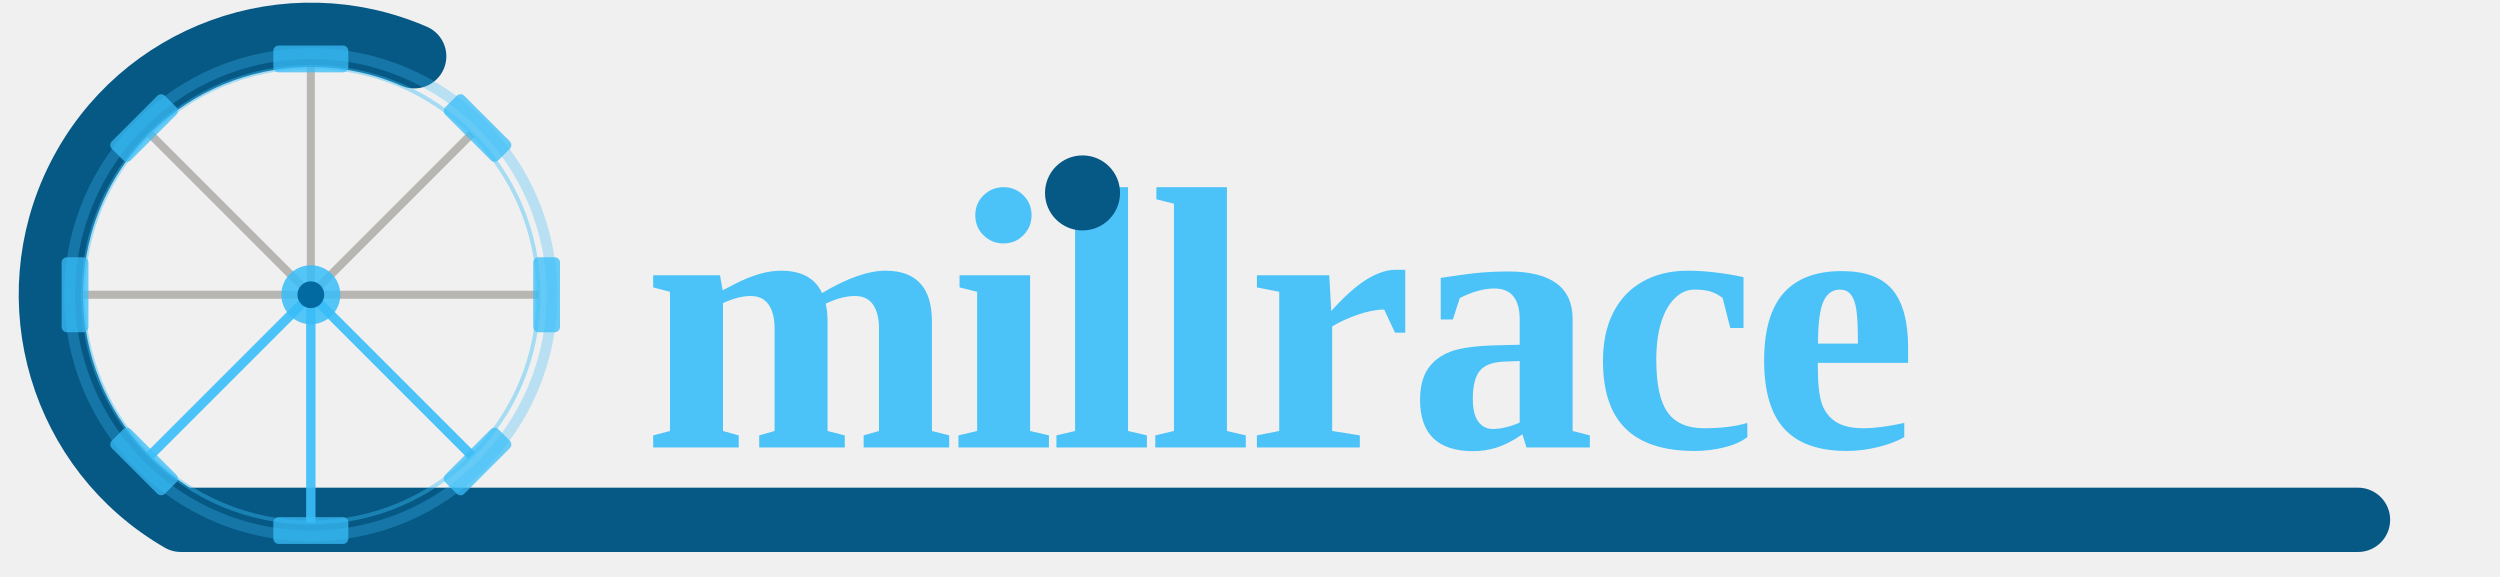
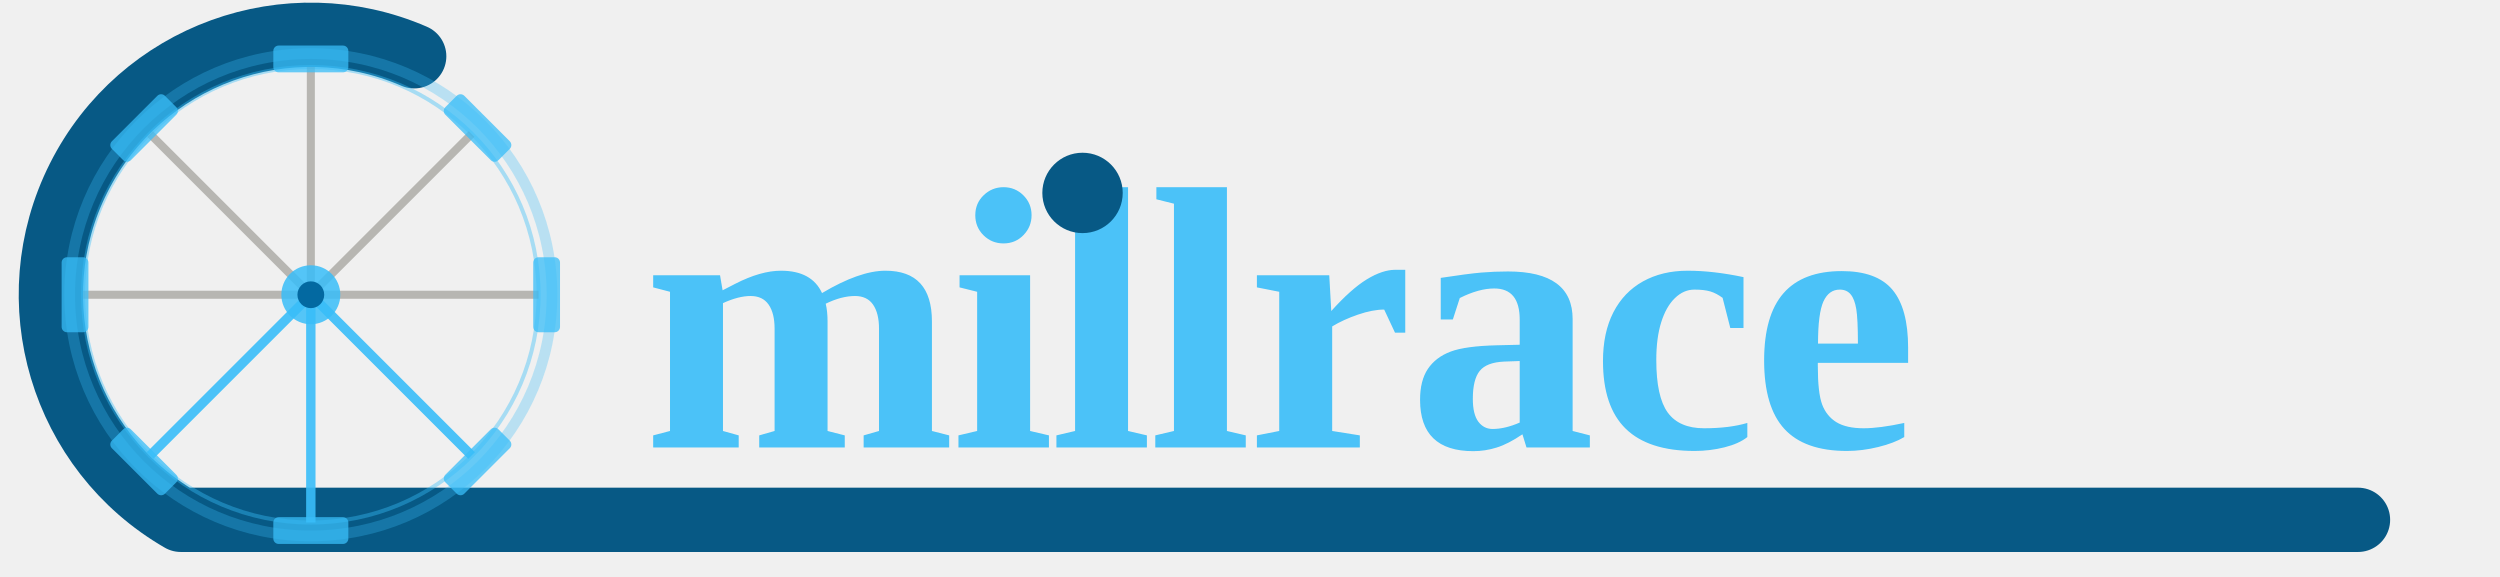
<svg xmlns="http://www.w3.org/2000/svg" width="100%" viewBox="-8 40 933 215" role="img">
  <defs>
    <mask id="imagine-text-gaps-kd530b" maskUnits="userSpaceOnUse">
      <rect x="-8" y="40" width="933" height="215" fill="white" />
      <rect x="218" y="77" width="662" height="163" fill="black" rx="2" />
    </mask>
  </defs>
  <g id="millrace-channel" aria-hidden="true">
    <path d="M 146.575 61 A 97 97 0 0 0 59.492 234 L 872 234" fill="none" stroke="#075985" stroke-width="24" stroke-linecap="round" stroke-linejoin="round" style="fill:none;stroke:rgb(7, 89, 133);color:rgb(255, 255, 255);stroke-width:24px;stroke-linecap:round;stroke-linejoin:round;font-family:&quot;Anthropic Sans&quot;, -apple-system, &quot;system-ui&quot;, &quot;Segoe UI&quot;, sans-serif;font-size:16px;font-weight:400;text-anchor:start;dominant-baseline:auto" />
    <path d="M 146.575 61 A 97 97 0 0 0 59.492 234" fill="none" stroke="#075985" stroke-width="14" stroke-dasharray="12 6" stroke-linecap="round" style="fill:none;stroke:rgb(7, 89, 133);color:rgb(255, 255, 255);stroke-width:14px;stroke-dasharray:12px, 6px;stroke-linecap:round;stroke-linejoin:miter;font-family:&quot;Anthropic Sans&quot;, -apple-system, &quot;system-ui&quot;, &quot;Segoe UI&quot;, sans-serif;font-size:16px;font-weight:400;text-anchor:start;dominant-baseline:auto" />
    <line x1="59.492" y1="234" x2="872" y2="234" stroke="#075985" stroke-width="14" stroke-dasharray="12 6" stroke-linecap="round" mask="url(#imagine-text-gaps-kd530b)" style="fill:none;stroke:rgb(7, 89, 133);color:rgb(255, 255, 255);stroke-width:14px;stroke-dasharray:12px, 6px;stroke-linecap:round;stroke-linejoin:miter;font-family:&quot;Anthropic Sans&quot;, -apple-system, &quot;system-ui&quot;, &quot;Segoe UI&quot;, sans-serif;font-size:16px;font-weight:400;text-anchor:start;dominant-baseline:auto" />
  </g>
  <g style="fill:rgb(0, 0, 0);stroke:none;color:rgb(255, 255, 255);stroke-width:1px;stroke-linecap:butt;stroke-linejoin:miter;opacity:1;font-family:&quot;Anthropic Sans&quot;, -apple-system, &quot;system-ui&quot;, &quot;Segoe UI&quot;, sans-serif;font-size:16px;font-weight:400;text-anchor:start;dominant-baseline:auto">
    <circle cx="108" cy="150" r="90" fill="none" stroke="#38bdf8" stroke-width="4" opacity="0.3" style="fill:none;stroke:rgb(56, 189, 248);color:rgb(255, 255, 255);stroke-width:4px;stroke-linecap:butt;stroke-linejoin:miter;opacity:0.3;font-family:&quot;Anthropic Sans&quot;, -apple-system, &quot;system-ui&quot;, &quot;Segoe UI&quot;, sans-serif;font-size:16px;font-weight:400;text-anchor:start;dominant-baseline:auto" />
    <circle cx="108" cy="150" r="85" fill="none" stroke="#38bdf8" stroke-width="1.5" opacity="0.4" style="fill:none;stroke:rgb(56, 189, 248);color:rgb(255, 255, 255);stroke-width:1.5px;stroke-linecap:butt;stroke-linejoin:miter;opacity:0.4;font-family:&quot;Anthropic Sans&quot;, -apple-system, &quot;system-ui&quot;, &quot;Segoe UI&quot;, sans-serif;font-size:16px;font-weight:400;text-anchor:start;dominant-baseline:auto" />
    <g stroke="#888780" stroke-width="3" opacity="0.55" style="fill:rgb(0, 0, 0);stroke:rgb(136, 135, 128);color:rgb(255, 255, 255);stroke-width:3px;stroke-linecap:butt;stroke-linejoin:miter;opacity:0.55;font-family:&quot;Anthropic Sans&quot;, -apple-system, &quot;system-ui&quot;, &quot;Segoe UI&quot;, sans-serif;font-size:16px;font-weight:400;text-anchor:start;dominant-baseline:auto">
      <line x1="108" y1="150" x2="108" y2="65" style="fill:rgb(0, 0, 0);stroke:rgb(136, 135, 128);color:rgb(255, 255, 255);stroke-width:3px;stroke-linecap:butt;stroke-linejoin:miter;opacity:1;font-family:&quot;Anthropic Sans&quot;, -apple-system, &quot;system-ui&quot;, &quot;Segoe UI&quot;, sans-serif;font-size:16px;font-weight:400;text-anchor:start;dominant-baseline:auto" />
      <line x1="108" y1="150" x2="168" y2="90" style="fill:rgb(0, 0, 0);stroke:rgb(136, 135, 128);color:rgb(255, 255, 255);stroke-width:3px;stroke-linecap:butt;stroke-linejoin:miter;opacity:1;font-family:&quot;Anthropic Sans&quot;, -apple-system, &quot;system-ui&quot;, &quot;Segoe UI&quot;, sans-serif;font-size:16px;font-weight:400;text-anchor:start;dominant-baseline:auto" />
      <line x1="108" y1="150" x2="193" y2="150" style="fill:rgb(0, 0, 0);stroke:rgb(136, 135, 128);color:rgb(255, 255, 255);stroke-width:3px;stroke-linecap:butt;stroke-linejoin:miter;opacity:1;font-family:&quot;Anthropic Sans&quot;, -apple-system, &quot;system-ui&quot;, &quot;Segoe UI&quot;, sans-serif;font-size:16px;font-weight:400;text-anchor:start;dominant-baseline:auto" />
      <line x1="108" y1="150" x2="23" y2="150" style="fill:rgb(0, 0, 0);stroke:rgb(136, 135, 128);color:rgb(255, 255, 255);stroke-width:3px;stroke-linecap:butt;stroke-linejoin:miter;opacity:1;font-family:&quot;Anthropic Sans&quot;, -apple-system, &quot;system-ui&quot;, &quot;Segoe UI&quot;, sans-serif;font-size:16px;font-weight:400;text-anchor:start;dominant-baseline:auto" />
      <line x1="108" y1="150" x2="48" y2="90" style="fill:rgb(0, 0, 0);stroke:rgb(136, 135, 128);color:rgb(255, 255, 255);stroke-width:3px;stroke-linecap:butt;stroke-linejoin:miter;opacity:1;font-family:&quot;Anthropic Sans&quot;, -apple-system, &quot;system-ui&quot;, &quot;Segoe UI&quot;, sans-serif;font-size:16px;font-weight:400;text-anchor:start;dominant-baseline:auto" />
    </g>
    <g stroke="#38bdf8" stroke-width="3.5" opacity="0.9" style="fill:rgb(0, 0, 0);stroke:rgb(56, 189, 248);color:rgb(255, 255, 255);stroke-width:3.5px;stroke-linecap:butt;stroke-linejoin:miter;opacity:0.9;font-family:&quot;Anthropic Sans&quot;, -apple-system, &quot;system-ui&quot;, &quot;Segoe UI&quot;, sans-serif;font-size:16px;font-weight:400;text-anchor:start;dominant-baseline:auto">
      <line x1="108" y1="150" x2="168" y2="210" style="fill:rgb(0, 0, 0);stroke:rgb(56, 189, 248);color:rgb(255, 255, 255);stroke-width:3.5px;stroke-linecap:butt;stroke-linejoin:miter;opacity:1;font-family:&quot;Anthropic Sans&quot;, -apple-system, &quot;system-ui&quot;, &quot;Segoe UI&quot;, sans-serif;font-size:16px;font-weight:400;text-anchor:start;dominant-baseline:auto" />
      <line x1="108" y1="150" x2="108" y2="235" style="fill:rgb(0, 0, 0);stroke:rgb(56, 189, 248);color:rgb(255, 255, 255);stroke-width:3.5px;stroke-linecap:butt;stroke-linejoin:miter;opacity:1;font-family:&quot;Anthropic Sans&quot;, -apple-system, &quot;system-ui&quot;, &quot;Segoe UI&quot;, sans-serif;font-size:16px;font-weight:400;text-anchor:start;dominant-baseline:auto" />
      <line x1="108" y1="150" x2="48" y2="210" style="fill:rgb(0, 0, 0);stroke:rgb(56, 189, 248);color:rgb(255, 255, 255);stroke-width:3.5px;stroke-linecap:butt;stroke-linejoin:miter;opacity:1;font-family:&quot;Anthropic Sans&quot;, -apple-system, &quot;system-ui&quot;, &quot;Segoe UI&quot;, sans-serif;font-size:16px;font-weight:400;text-anchor:start;dominant-baseline:auto" />
    </g>
    <g fill="#38bdf8" opacity="0.75" style="fill:rgb(56, 189, 248);stroke:none;color:rgb(255, 255, 255);stroke-width:1px;stroke-linecap:butt;stroke-linejoin:miter;opacity:0.75;font-family:&quot;Anthropic Sans&quot;, -apple-system, &quot;system-ui&quot;, &quot;Segoe UI&quot;, sans-serif;font-size:16px;font-weight:400;text-anchor:start;dominant-baseline:auto">
      <rect x="94" y="57" width="28" height="10" rx="2" transform="rotate(0 108 150)" style="fill:rgb(56, 189, 248);stroke:none;color:rgb(255, 255, 255);stroke-width:1px;stroke-linecap:butt;stroke-linejoin:miter;opacity:1;font-family:&quot;Anthropic Sans&quot;, -apple-system, &quot;system-ui&quot;, &quot;Segoe UI&quot;, sans-serif;font-size:16px;font-weight:400;text-anchor:start;dominant-baseline:auto" />
      <rect x="94" y="57" width="28" height="10" rx="2" transform="rotate(45 108 150)" style="fill:rgb(56, 189, 248);stroke:none;color:rgb(255, 255, 255);stroke-width:1px;stroke-linecap:butt;stroke-linejoin:miter;opacity:1;font-family:&quot;Anthropic Sans&quot;, -apple-system, &quot;system-ui&quot;, &quot;Segoe UI&quot;, sans-serif;font-size:16px;font-weight:400;text-anchor:start;dominant-baseline:auto" />
      <rect x="94" y="57" width="28" height="10" rx="2" transform="rotate(90 108 150)" style="fill:rgb(56, 189, 248);stroke:none;color:rgb(255, 255, 255);stroke-width:1px;stroke-linecap:butt;stroke-linejoin:miter;opacity:1;font-family:&quot;Anthropic Sans&quot;, -apple-system, &quot;system-ui&quot;, &quot;Segoe UI&quot;, sans-serif;font-size:16px;font-weight:400;text-anchor:start;dominant-baseline:auto" />
      <rect x="94" y="57" width="28" height="10" rx="2" transform="rotate(135 108 150)" style="fill:rgb(56, 189, 248);stroke:none;color:rgb(255, 255, 255);stroke-width:1px;stroke-linecap:butt;stroke-linejoin:miter;opacity:1;font-family:&quot;Anthropic Sans&quot;, -apple-system, &quot;system-ui&quot;, &quot;Segoe UI&quot;, sans-serif;font-size:16px;font-weight:400;text-anchor:start;dominant-baseline:auto" />
      <rect x="94" y="57" width="28" height="10" rx="2" transform="rotate(180 108 150)" style="fill:rgb(56, 189, 248);stroke:none;color:rgb(255, 255, 255);stroke-width:1px;stroke-linecap:butt;stroke-linejoin:miter;opacity:1;font-family:&quot;Anthropic Sans&quot;, -apple-system, &quot;system-ui&quot;, &quot;Segoe UI&quot;, sans-serif;font-size:16px;font-weight:400;text-anchor:start;dominant-baseline:auto" />
      <rect x="94" y="57" width="28" height="10" rx="2" transform="rotate(225 108 150)" style="fill:rgb(56, 189, 248);stroke:none;color:rgb(255, 255, 255);stroke-width:1px;stroke-linecap:butt;stroke-linejoin:miter;opacity:1;font-family:&quot;Anthropic Sans&quot;, -apple-system, &quot;system-ui&quot;, &quot;Segoe UI&quot;, sans-serif;font-size:16px;font-weight:400;text-anchor:start;dominant-baseline:auto" />
      <rect x="94" y="57" width="28" height="10" rx="2" transform="rotate(270 108 150)" style="fill:rgb(56, 189, 248);stroke:none;color:rgb(255, 255, 255);stroke-width:1px;stroke-linecap:butt;stroke-linejoin:miter;opacity:1;font-family:&quot;Anthropic Sans&quot;, -apple-system, &quot;system-ui&quot;, &quot;Segoe UI&quot;, sans-serif;font-size:16px;font-weight:400;text-anchor:start;dominant-baseline:auto" />
      <rect x="94" y="57" width="28" height="10" rx="2" transform="rotate(315 108 150)" style="fill:rgb(56, 189, 248);stroke:none;color:rgb(255, 255, 255);stroke-width:1px;stroke-linecap:butt;stroke-linejoin:miter;opacity:1;font-family:&quot;Anthropic Sans&quot;, -apple-system, &quot;system-ui&quot;, &quot;Segoe UI&quot;, sans-serif;font-size:16px;font-weight:400;text-anchor:start;dominant-baseline:auto" />
    </g>
    <circle cx="108" cy="150" r="11" fill="#38bdf8" opacity="0.85" style="fill:rgb(56, 189, 248);stroke:none;color:rgb(255, 255, 255);stroke-width:1px;stroke-linecap:butt;stroke-linejoin:miter;opacity:0.85;font-family:&quot;Anthropic Sans&quot;, -apple-system, &quot;system-ui&quot;, &quot;Segoe UI&quot;, sans-serif;font-size:16px;font-weight:400;text-anchor:start;dominant-baseline:auto" />
    <circle cx="108" cy="150" r="5" fill="#0369a1" style="fill:rgb(3, 105, 161);stroke:none;color:rgb(255, 255, 255);stroke-width:1px;stroke-linecap:butt;stroke-linejoin:miter;opacity:1;font-family:&quot;Anthropic Sans&quot;, -apple-system, &quot;system-ui&quot;, &quot;Segoe UI&quot;, sans-serif;font-size:16px;font-weight:400;text-anchor:start;dominant-baseline:auto" />
  </g>
  <text x="232" y="207" font-family="Georgia, 'Times New Roman', serif" font-size="140" font-weight="700" letter-spacing="-2" fill="#38bdf8" opacity="0.9" style="fill:rgb(56, 189, 248);stroke:none;color:rgb(255, 255, 255);stroke-width:1px;stroke-linecap:butt;stroke-linejoin:miter;opacity:0.9;font-family:Georgia, &quot;Times New Roman&quot;, serif;font-size:140px;font-weight:700;text-anchor:start;dominant-baseline:auto">millrace</text>
-   <circle cx="396" cy="112" r="14" fill="#075985" opacity="1" style="fill:rgb(7, 89, 133);opacity:1" aria-hidden="true" />
+   <circle cx="396" cy="112" r="15" fill="#075985" opacity="1" style="fill:rgb(7, 89, 133);opacity:1" aria-hidden="true" />
</svg>
